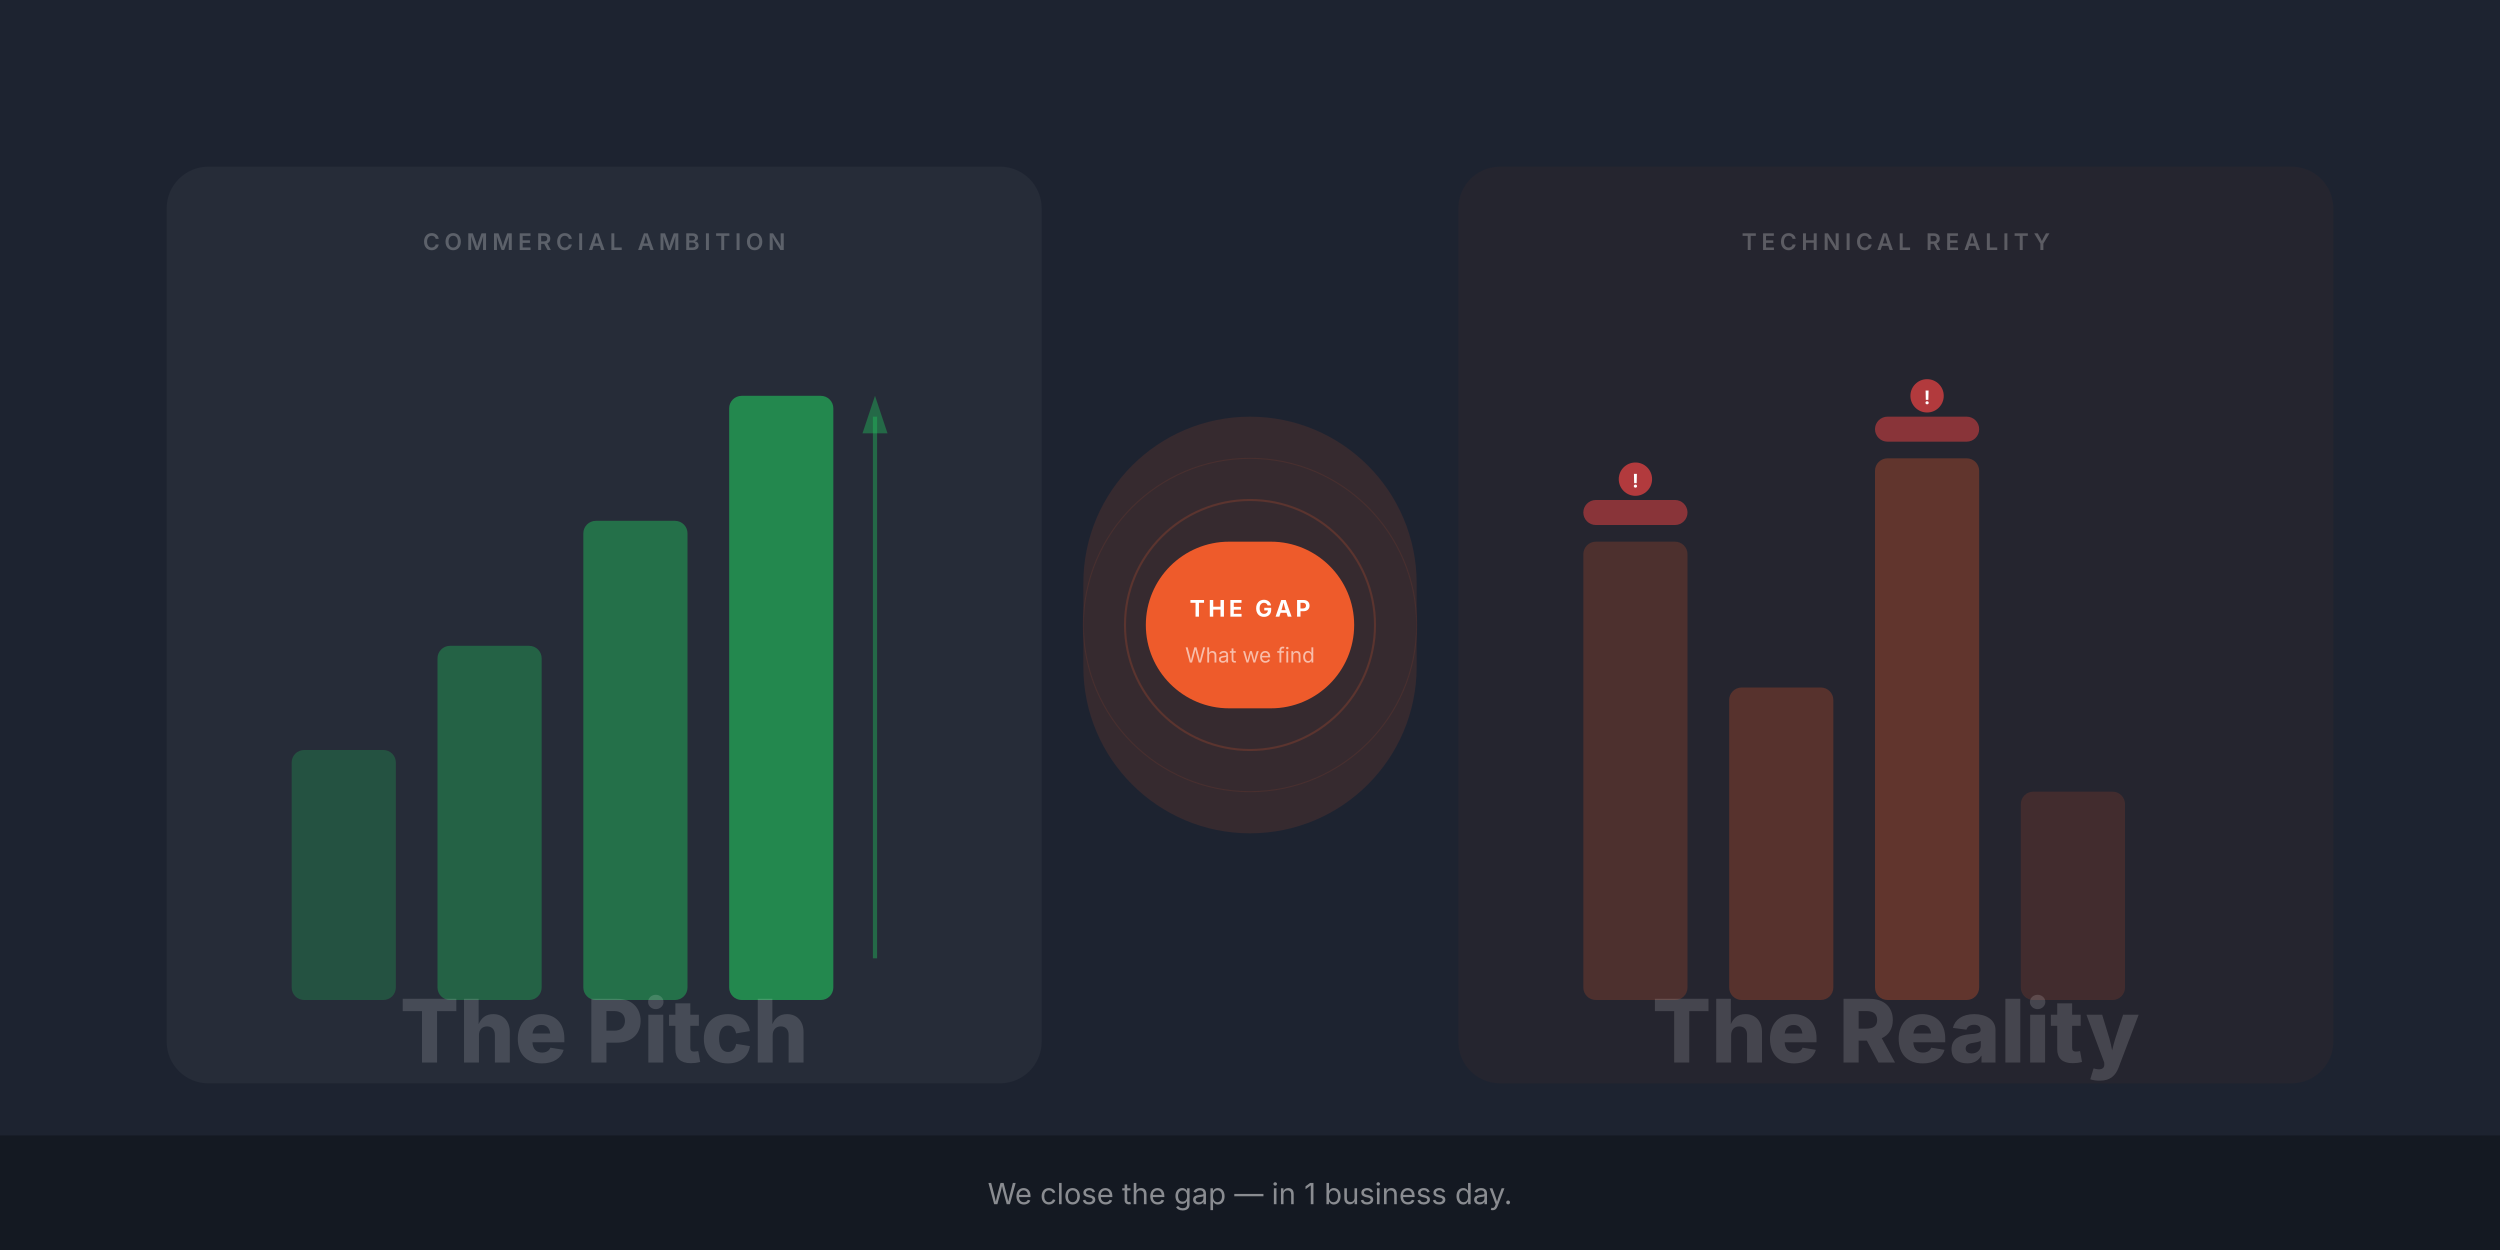
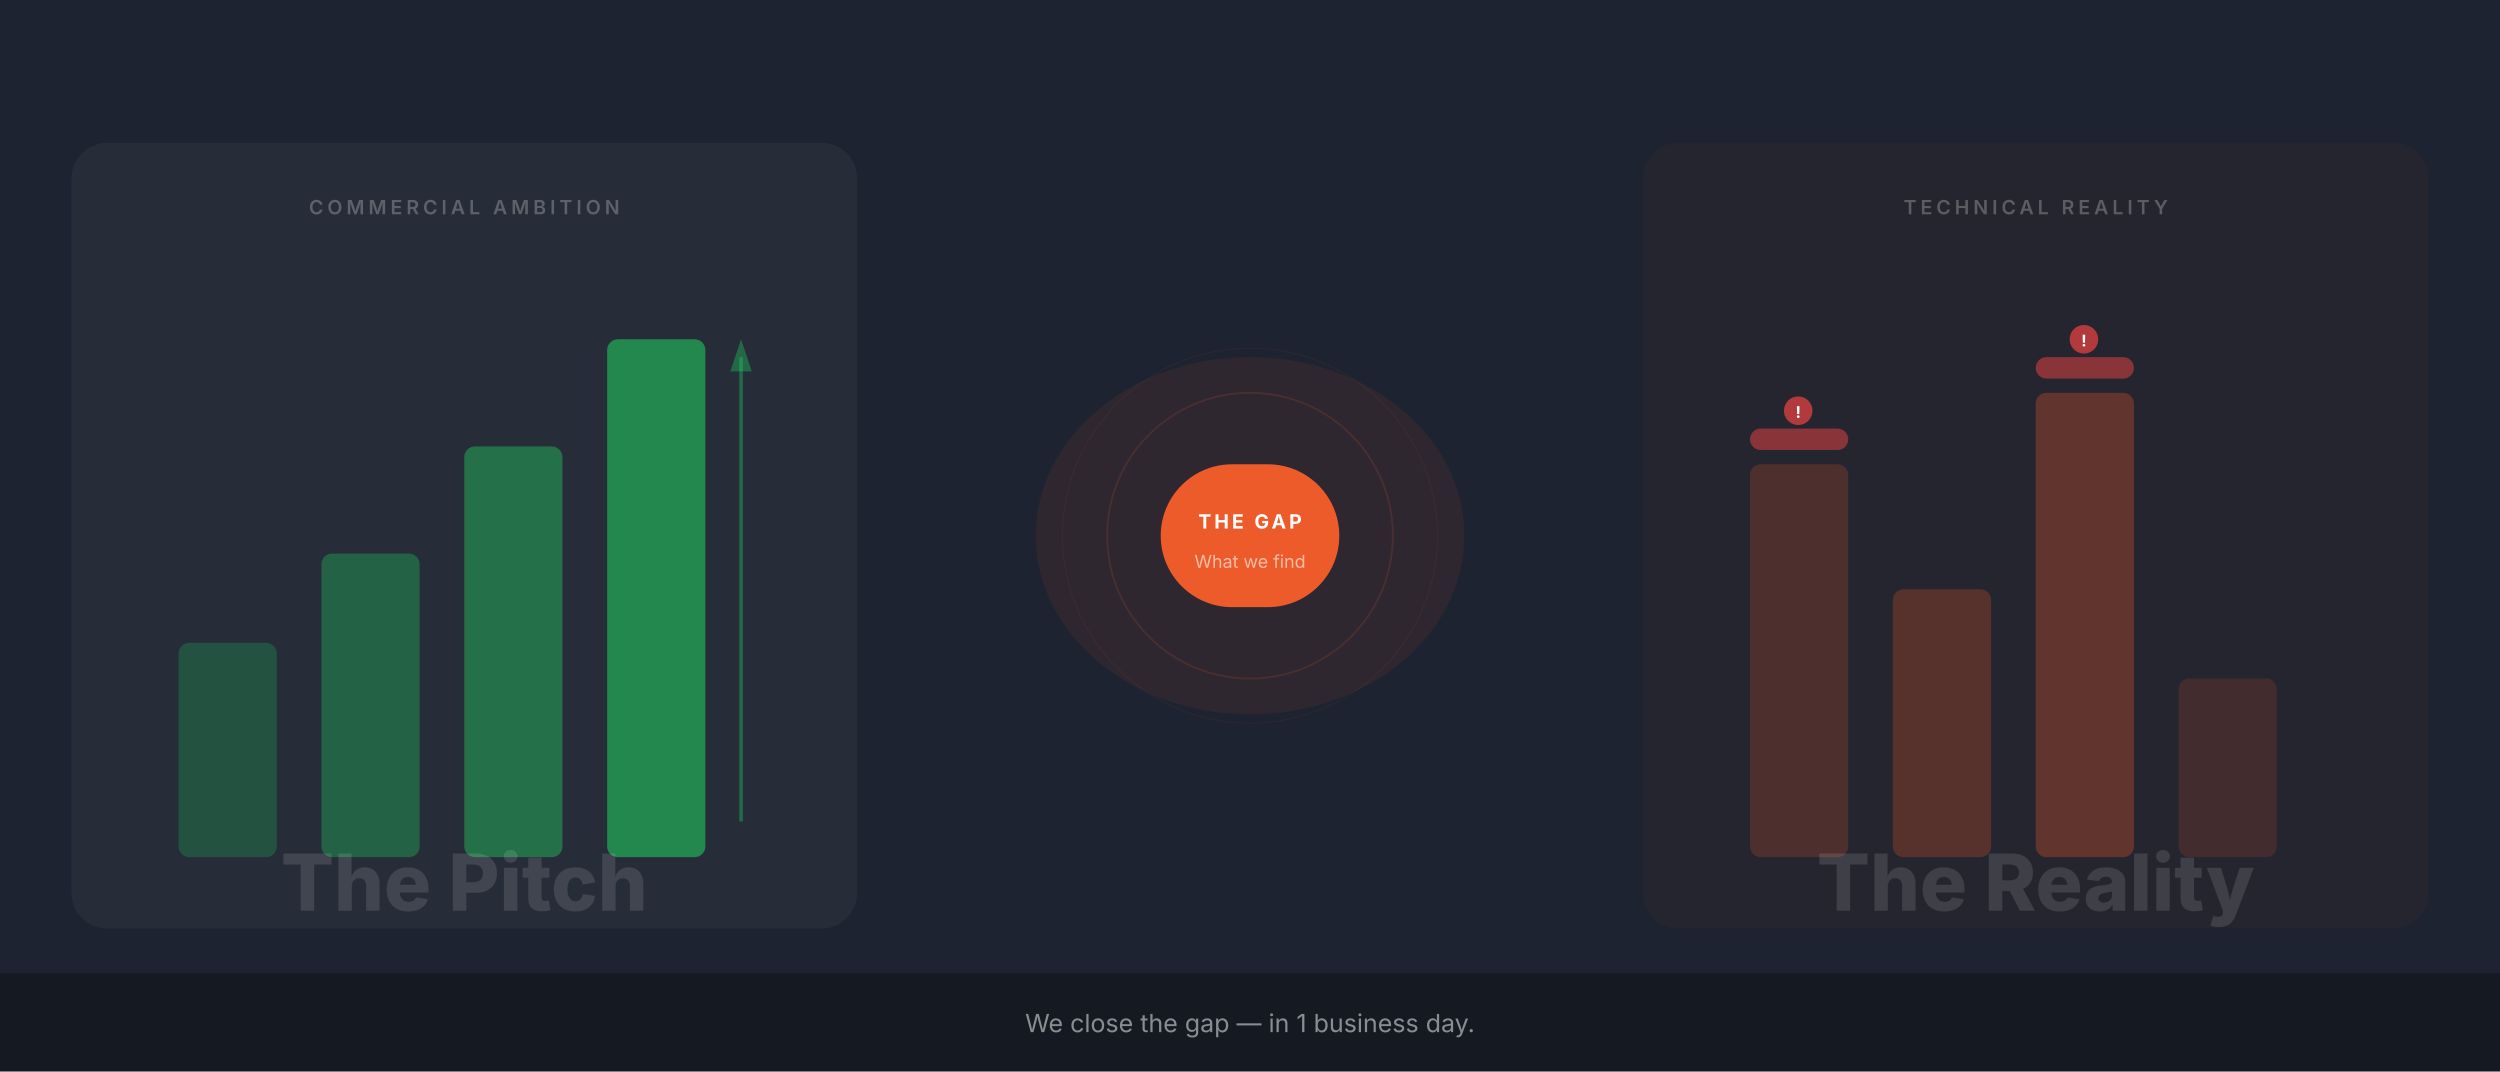
- <svg xmlns="http://www.w3.org/2000/svg" viewBox="0 0 1200 600" font-family="Inter, sans-serif">
-   <rect width="1200" height="600" fill="#1D2330" />
-   <g transform="translate(80, 80)">
-     <rect width="420" height="440" rx="20" fill="rgba(255,255,255,0.04)" />
-     <text x="210" y="40" text-anchor="middle" fill="rgba(255,255,255,0.25)" font-size="11" font-weight="600" letter-spacing="0.2em">COMMERCIAL AMBITION</text>
-     <rect x="60" y="280" width="50" height="120" rx="6" fill="rgba(34, 197, 94, 0.25)" />
-     <rect x="130" y="230" width="50" height="170" rx="6" fill="rgba(34, 197, 94, 0.35)" />
-     <rect x="200" y="170" width="50" height="230" rx="6" fill="rgba(34, 197, 94, 0.45)" />
-     <rect x="270" y="110" width="50" height="290" rx="6" fill="rgba(34, 197, 94, 0.6)" />
-     <line x1="340" y1="380" x2="340" y2="120" stroke="rgba(34, 197, 94, 0.4)" stroke-width="2" />
-     <polygon points="334,128 340,110 346,128" fill="rgba(34, 197, 94, 0.4)" />
-     <text x="210" y="430" text-anchor="middle" fill="rgba(255,255,255,0.15)" font-size="42" font-weight="800">The Pitch</text>
+ <svg xmlns="http://www.w3.org/2000/svg" viewBox="0 0 1400 600" font-family="Inter, sans-serif">
+   <rect width="1400" height="600" fill="#1D2330" />
+   <g transform="translate(40, 80)">
+     <rect width="440" height="440" rx="20" fill="rgba(255,255,255,0.04)" />
+     <text x="220" y="40" text-anchor="middle" fill="rgba(255,255,255,0.25)" font-size="11" font-weight="600" letter-spacing="0.2em">COMMERCIAL AMBITION</text>
+     <rect x="60" y="280" width="55" height="120" rx="6" fill="rgba(34, 197, 94, 0.25)" />
+     <rect x="140" y="230" width="55" height="170" rx="6" fill="rgba(34, 197, 94, 0.35)" />
+     <rect x="220" y="170" width="55" height="230" rx="6" fill="rgba(34, 197, 94, 0.45)" />
+     <rect x="300" y="110" width="55" height="290" rx="6" fill="rgba(34, 197, 94, 0.6)" />
+     <line x1="375" y1="380" x2="375" y2="120" stroke="rgba(34, 197, 94, 0.4)" stroke-width="2" />
+     <polygon points="369,128 375,110 381,128" fill="rgba(34, 197, 94, 0.4)" />
+     <text x="220" y="430" text-anchor="middle" fill="rgba(255,255,255,0.12)" font-size="44" font-weight="800">The Pitch</text>
  </g>
-   <g transform="translate(520, 200)">
-     <rect width="160" height="200" rx="80" fill="#EE5B2B" opacity="0.12" />
-     <rect x="30" y="60" width="100" height="80" rx="40" fill="#EE5B2B" />
-     <text x="80" y="96" text-anchor="middle" fill="#FFFFFF" font-size="11" font-weight="700" letter-spacing="0.15em">THE GAP</text>
-     <text x="80" y="118" text-anchor="middle" fill="rgba(255,255,255,0.6)" font-size="10">What we find</text>
-     <circle cx="80" cy="100" r="60" fill="none" stroke="#EE5B2B" stroke-width="1" opacity="0.2" />
-     <circle cx="80" cy="100" r="80" fill="none" stroke="#EE5B2B" stroke-width="0.5" opacity="0.1" />
+   <g transform="translate(580, 200)">
+     <rect width="240" height="200" rx="120" fill="#EE5B2B" opacity="0.08" />
+     <rect x="70" y="60" width="100" height="80" rx="40" fill="#EE5B2B" />
+     <text x="120" y="96" text-anchor="middle" fill="#FFFFFF" font-size="11" font-weight="700" letter-spacing="0.15em">THE GAP</text>
+     <text x="120" y="118" text-anchor="middle" fill="rgba(255,255,255,0.6)" font-size="10">What we find</text>
+     <circle cx="120" cy="100" r="80" fill="none" stroke="#EE5B2B" stroke-width="1" opacity="0.15" />
+     <circle cx="120" cy="100" r="105" fill="none" stroke="#EE5B2B" stroke-width="0.5" opacity="0.08" />
  </g>
-   <g transform="translate(700, 80)">
-     <rect width="420" height="440" rx="20" fill="rgba(238, 91, 43, 0.04)" />
-     <text x="210" y="40" text-anchor="middle" fill="rgba(255,255,255,0.25)" font-size="11" font-weight="600" letter-spacing="0.2em">TECHNICAL REALITY</text>
-     <rect x="60" y="180" width="50" height="220" rx="6" fill="rgba(238, 91, 43, 0.2)" />
-     <rect x="60" y="160" width="50" height="12" rx="6" fill="rgba(239, 68, 68, 0.5)" />
-     <rect x="130" y="250" width="50" height="150" rx="6" fill="rgba(238, 91, 43, 0.25)" />
-     <rect x="200" y="140" width="50" height="260" rx="6" fill="rgba(238, 91, 43, 0.3)" />
-     <rect x="200" y="120" width="50" height="12" rx="6" fill="rgba(239, 68, 68, 0.5)" />
-     <rect x="270" y="300" width="50" height="100" rx="6" fill="rgba(238, 91, 43, 0.15)" />
-     <circle cx="85" cy="150" r="8" fill="rgba(239, 68, 68, 0.7)" />
-     <text x="85" y="154" text-anchor="middle" fill="#fff" font-size="9" font-weight="700">!</text>
-     <circle cx="225" cy="110" r="8" fill="rgba(239, 68, 68, 0.7)" />
-     <text x="225" y="114" text-anchor="middle" fill="#fff" font-size="9" font-weight="700">!</text>
-     <text x="210" y="430" text-anchor="middle" fill="rgba(255,255,255,0.15)" font-size="42" font-weight="800">The Reality</text>
+   <g transform="translate(920, 80)">
+     <rect width="440" height="440" rx="20" fill="rgba(238, 91, 43, 0.04)" />
+     <text x="220" y="40" text-anchor="middle" fill="rgba(255,255,255,0.25)" font-size="11" font-weight="600" letter-spacing="0.2em">TECHNICAL REALITY</text>
+     <rect x="60" y="180" width="55" height="220" rx="6" fill="rgba(238, 91, 43, 0.2)" />
+     <rect x="60" y="160" width="55" height="12" rx="6" fill="rgba(239, 68, 68, 0.5)" />
+     <rect x="140" y="250" width="55" height="150" rx="6" fill="rgba(238, 91, 43, 0.25)" />
+     <rect x="220" y="140" width="55" height="260" rx="6" fill="rgba(238, 91, 43, 0.3)" />
+     <rect x="220" y="120" width="55" height="12" rx="6" fill="rgba(239, 68, 68, 0.5)" />
+     <rect x="300" y="300" width="55" height="100" rx="6" fill="rgba(238, 91, 43, 0.15)" />
+     <circle cx="87" cy="150" r="8" fill="rgba(239, 68, 68, 0.7)" />
+     <text x="87" y="154" text-anchor="middle" fill="#fff" font-size="9" font-weight="700">!</text>
+     <circle cx="247" cy="110" r="8" fill="rgba(239, 68, 68, 0.7)" />
+     <text x="247" y="114" text-anchor="middle" fill="#fff" font-size="9" font-weight="700">!</text>
+     <text x="220" y="430" text-anchor="middle" fill="rgba(255,255,255,0.12)" font-size="44" font-weight="800">The Reality</text>
  </g>
-   <rect x="0" y="545" width="1200" height="55" fill="rgba(0,0,0,0.3)" />
-   <text x="600" y="578" text-anchor="middle" fill="rgba(255,255,255,0.5)" font-size="14">We close the gap — in 1 business day.</text>
+   <rect x="0" y="545" width="1400" height="55" fill="rgba(0,0,0,0.3)" />
+   <text x="700" y="578" text-anchor="middle" fill="rgba(255,255,255,0.5)" font-size="14">We close the gap — in 1 business day.</text>
</svg>
